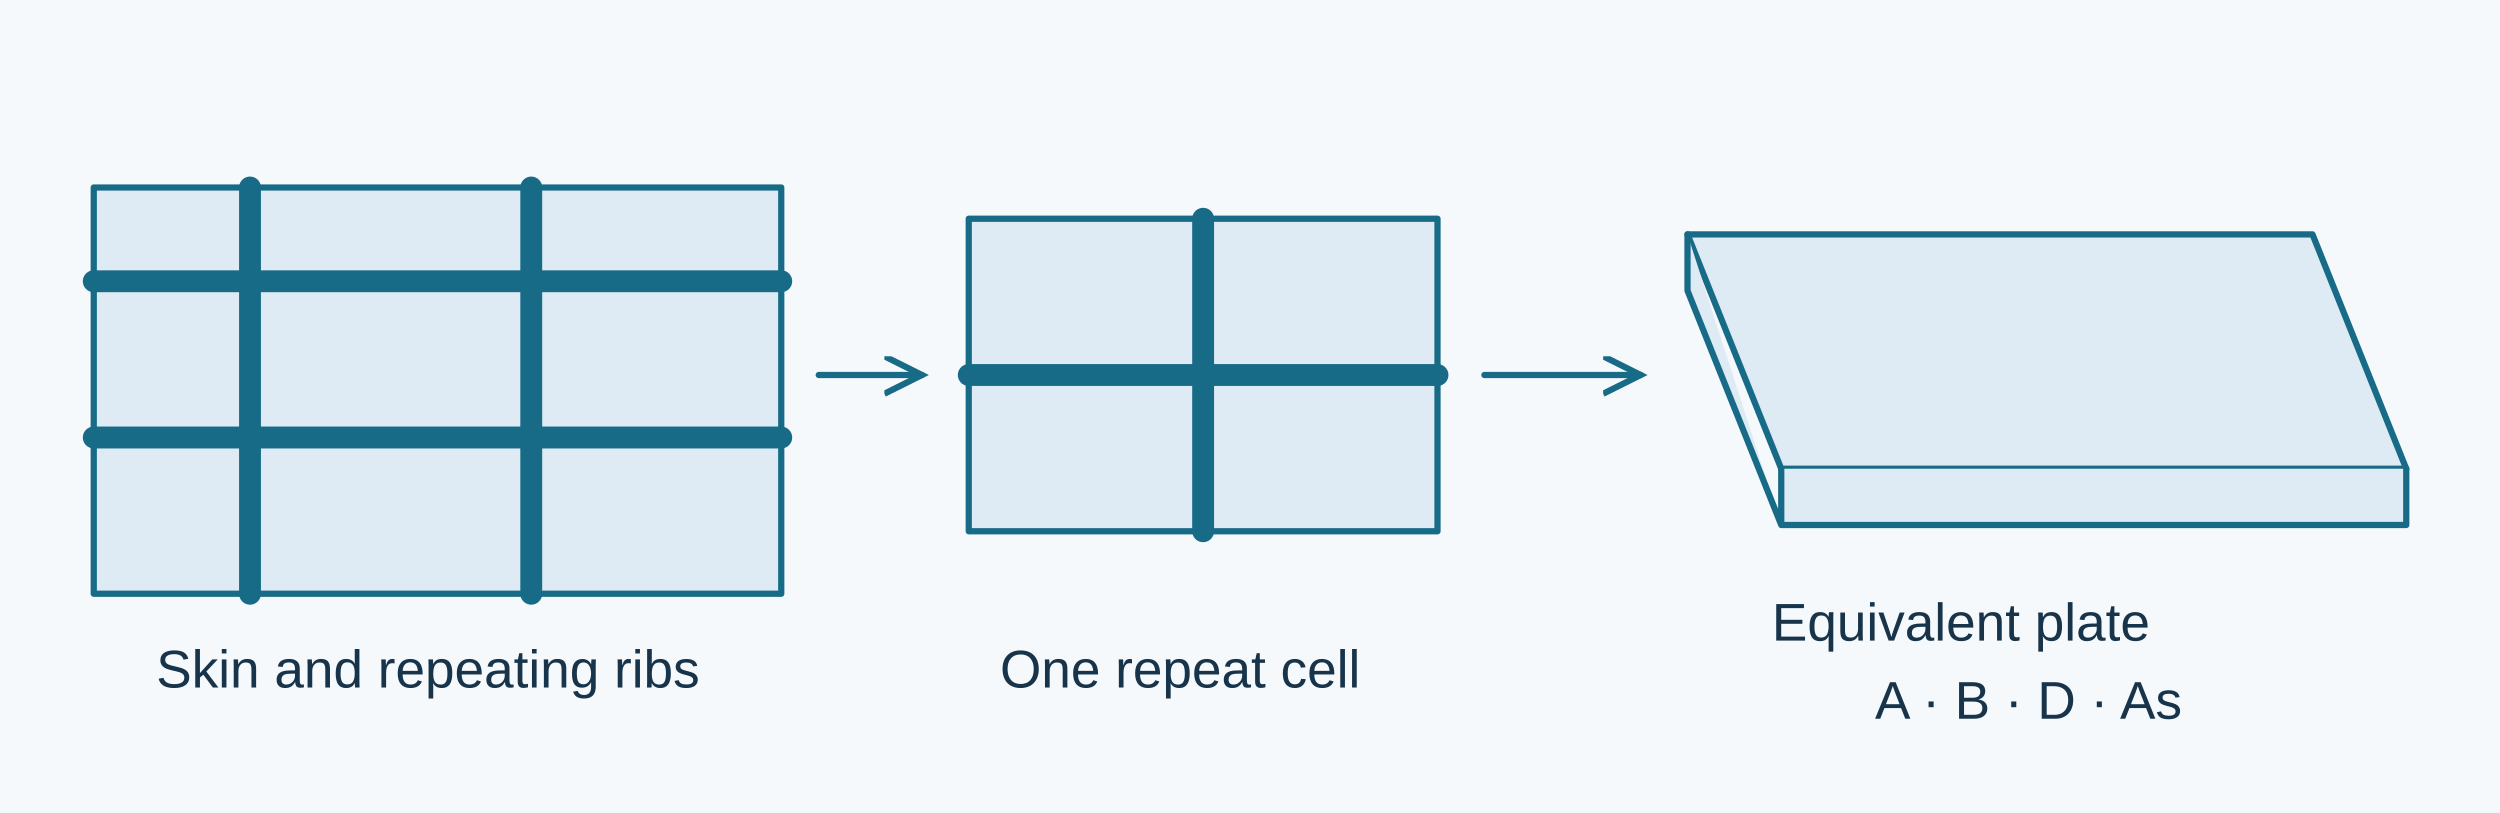
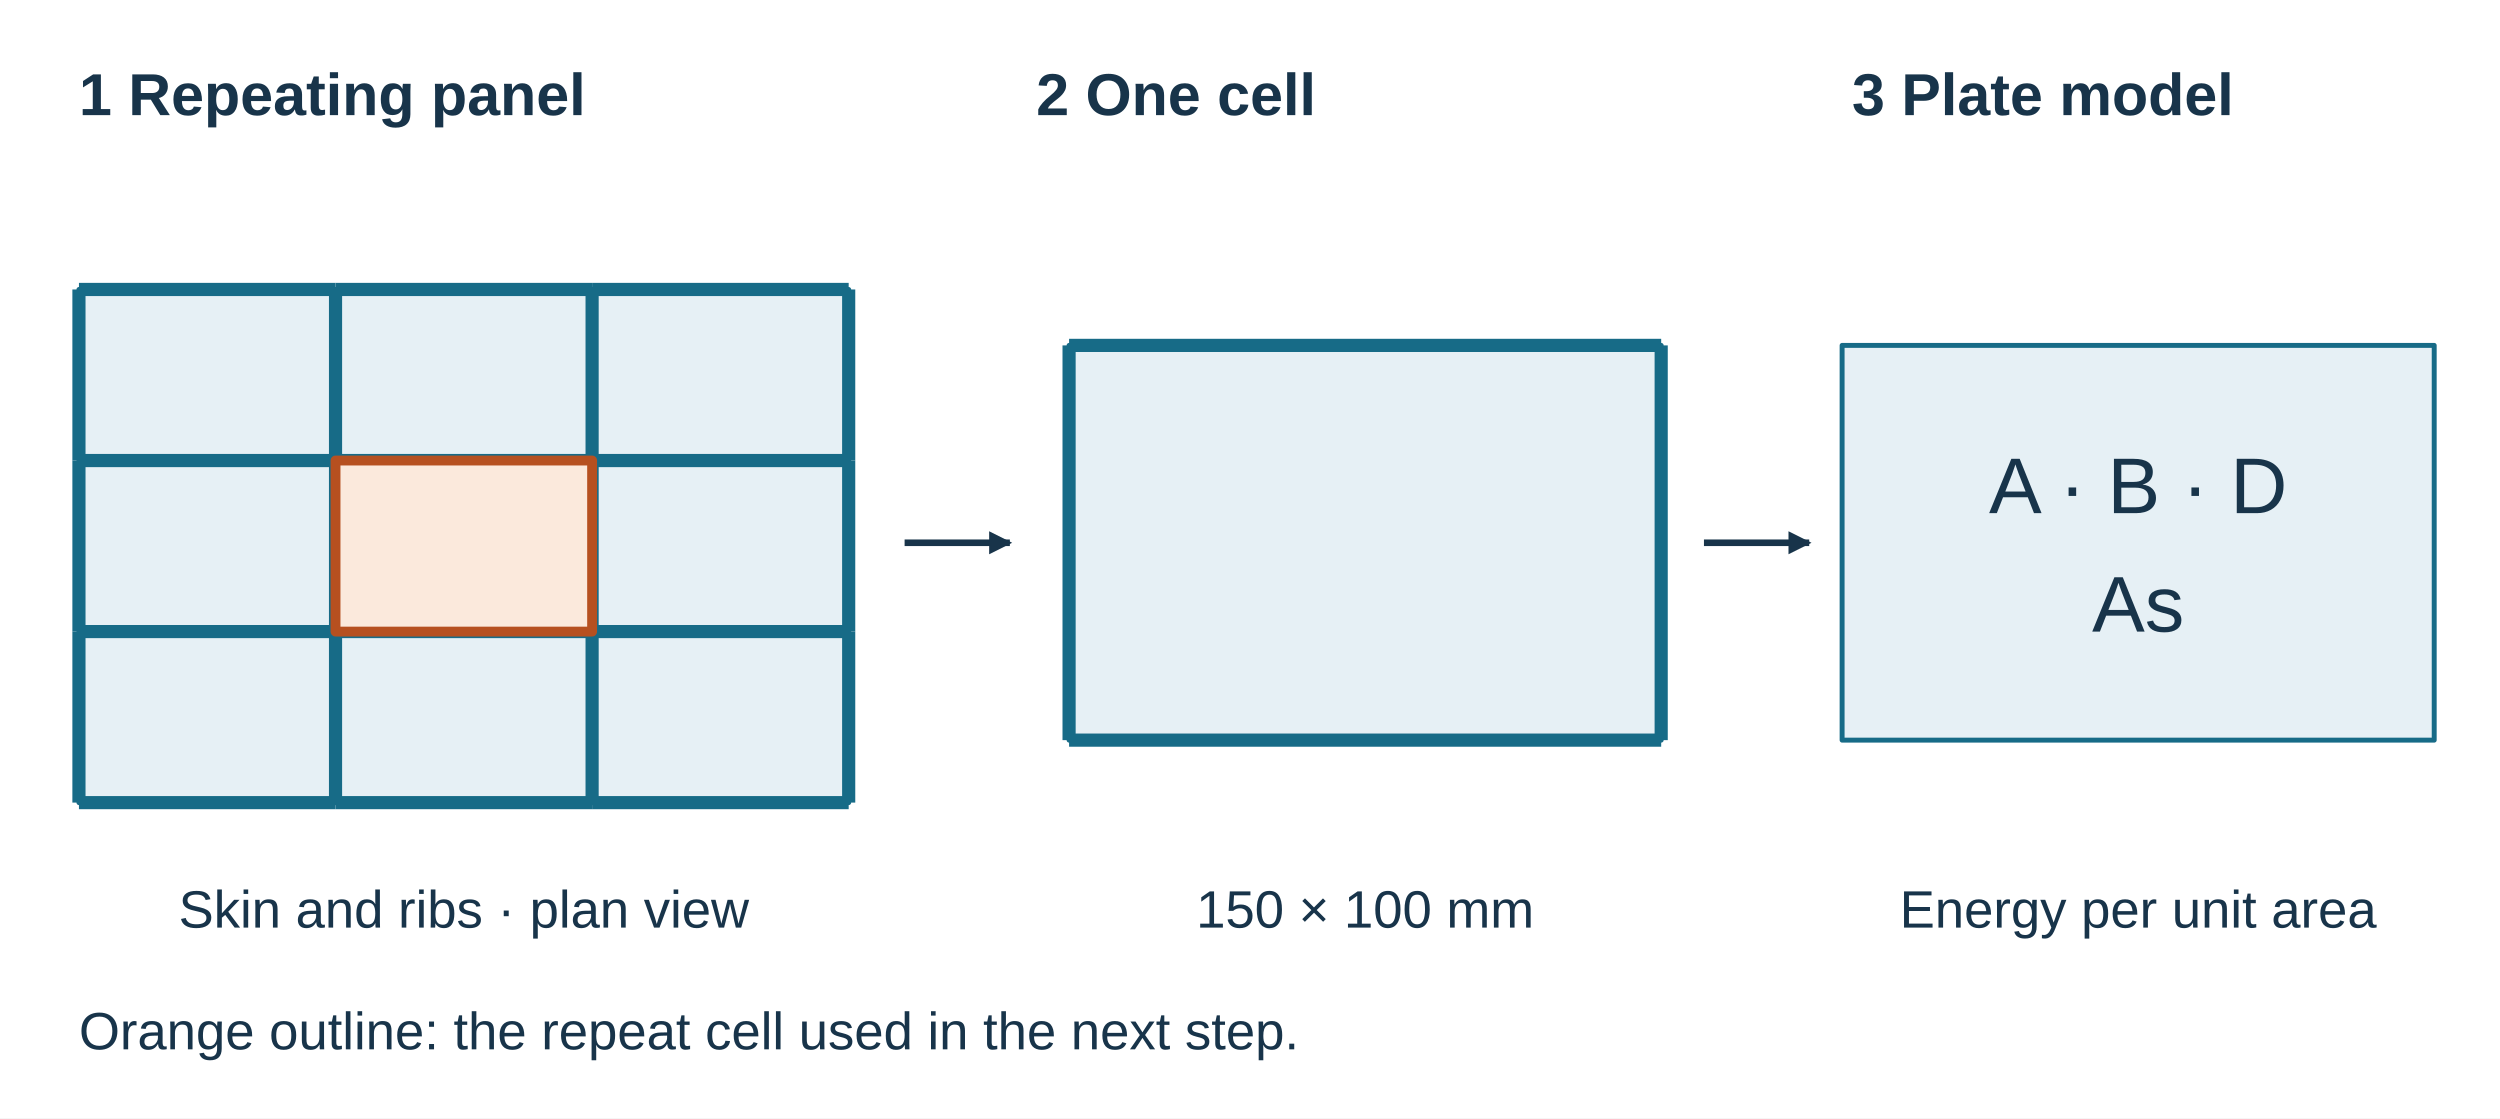
- <svg xmlns="http://www.w3.org/2000/svg" viewBox="0 0 800 260" role="img" aria-labelledby="title">
+ <svg xmlns="http://www.w3.org/2000/svg" viewBox="0 0 760 340" role="img" aria-labelledby="title desc">
  <defs>
-     <marker id="arrow" markerWidth="8" markerHeight="8" refX="6" refY="3" orient="auto">
-       <path d="M0,0 L6,3 L0,6" fill="none" stroke="#176b87" />
+     <marker id="arrow" viewBox="0 0 10 10" refX="9" refY="5" markerWidth="7" markerHeight="7" markerUnits="userSpaceOnUse" orient="auto-start-reverse">
+       <path d="M0 0L10 5L0 10Z" fill="#18344a" />
    </marker>
  </defs>
-   <rect width="800" height="260" fill="#f6f9fc" />
-   <g font-family="Arial,sans-serif" font-size="17" fill="#18344a" stroke-linecap="round" stroke-linejoin="round">
-     <g fill="#dfebf4" stroke="#176b87" stroke-width="2">
-       <rect x="30" y="60" width="220" height="130" />
-       <path d="M30 90H250 M30 140H250 M80 60V190 M170 60V190" stroke-width="7" />
-       <rect x="310" y="70" width="150" height="100" />
-       <path d="M310 120H460 M385 70V170" stroke-width="7" />
-       <path d="M540 75 L740 75 L770 150 L570 150Z" />
-       <path d="M570 150V168 L770 168V150 M540 75V93L570 168" />
-     </g>
-     <g stroke="#176b87" stroke-width="2" marker-end="url(#arrow)">
-       <path d="M262 120H295" />
-       <path d="M475 120H525" />
-     </g>
-     <text x="50" y="220">Skin and repeating ribs</text>
-     <text x="320" y="220">One repeat cell</text>
-     <text x="567" y="205">Equivalent plate</text>
-     <text x="600" y="230">A · B · D · As</text>
+   <rect width="760" height="340" fill="white" />
+   <g font-family="Arial, Helvetica, sans-serif" font-size="18" fill="#18344a" stroke-linejoin="round">
+     <text x="24.000" y="35.000" font-size="18" fill="#18344a" text-anchor="start" font-weight="600">1  Repeating panel</text>
+     <text x="315.000" y="35.000" font-size="18" fill="#18344a" text-anchor="start" font-weight="600">2  One cell</text>
+     <text x="563.000" y="35.000" font-size="18" fill="#18344a" text-anchor="start" font-weight="600">3  Plate model</text>
+     <polygon points="24.000,244.000 258.000,244.000 258.000,88.000 24.000,88.000" fill="#e6f0f5" stroke="#176b87" stroke-width="1.5" />
+     <polyline points="24.000,244.000 102.000,244.000" fill="none" stroke="#176b87" stroke-width="4" />
+     <polyline points="24.000,192.000 102.000,192.000" fill="none" stroke="#176b87" stroke-width="4" />
+     <polyline points="24.000,244.000 24.000,192.000" fill="none" stroke="#176b87" stroke-width="4" />
+     <polyline points="102.000,244.000 102.000,192.000" fill="none" stroke="#176b87" stroke-width="4" />
+     <polyline points="24.000,140.000 102.000,140.000" fill="none" stroke="#176b87" stroke-width="4" />
+     <polyline points="24.000,192.000 24.000,140.000" fill="none" stroke="#176b87" stroke-width="4" />
+     <polyline points="102.000,192.000 102.000,140.000" fill="none" stroke="#176b87" stroke-width="4" />
+     <polyline points="24.000,88.000 102.000,88.000" fill="none" stroke="#176b87" stroke-width="4" />
+     <polyline points="24.000,140.000 24.000,88.000" fill="none" stroke="#176b87" stroke-width="4" />
+     <polyline points="102.000,140.000 102.000,88.000" fill="none" stroke="#176b87" stroke-width="4" />
+     <polyline points="102.000,244.000 180.000,244.000" fill="none" stroke="#176b87" stroke-width="4" />
+     <polyline points="102.000,192.000 180.000,192.000" fill="none" stroke="#176b87" stroke-width="4" />
+     <polyline points="180.000,244.000 180.000,192.000" fill="none" stroke="#176b87" stroke-width="4" />
+     <polyline points="102.000,140.000 180.000,140.000" fill="none" stroke="#176b87" stroke-width="4" />
+     <polyline points="180.000,192.000 180.000,140.000" fill="none" stroke="#176b87" stroke-width="4" />
+     <polyline points="102.000,88.000 180.000,88.000" fill="none" stroke="#176b87" stroke-width="4" />
+     <polyline points="180.000,140.000 180.000,88.000" fill="none" stroke="#176b87" stroke-width="4" />
+     <polyline points="180.000,244.000 258.000,244.000" fill="none" stroke="#176b87" stroke-width="4" />
+     <polyline points="180.000,192.000 258.000,192.000" fill="none" stroke="#176b87" stroke-width="4" />
+     <polyline points="258.000,244.000 258.000,192.000" fill="none" stroke="#176b87" stroke-width="4" />
+     <polyline points="180.000,140.000 258.000,140.000" fill="none" stroke="#176b87" stroke-width="4" />
+     <polyline points="258.000,192.000 258.000,140.000" fill="none" stroke="#176b87" stroke-width="4" />
+     <polyline points="180.000,88.000 258.000,88.000" fill="none" stroke="#176b87" stroke-width="4" />
+     <polyline points="258.000,140.000 258.000,88.000" fill="none" stroke="#176b87" stroke-width="4" />
+     <polygon points="102.000,192.000 180.000,192.000 180.000,140.000 102.000,140.000" fill="#fbe9dc" stroke="#b65020" stroke-width="3" />
+     <polygon points="325.000,225.000 505.000,225.000 505.000,105.000 325.000,105.000" fill="#e6f0f5" stroke="#176b87" stroke-width="1.5" />
+     <polyline points="325.000,225.000 505.000,225.000" fill="none" stroke="#176b87" stroke-width="4" />
+     <polyline points="325.000,105.000 505.000,105.000" fill="none" stroke="#176b87" stroke-width="4" />
+     <polyline points="325.000,225.000 325.000,105.000" fill="none" stroke="#176b87" stroke-width="4" />
+     <polyline points="505.000,225.000 505.000,105.000" fill="none" stroke="#176b87" stroke-width="4" />
+     <polyline points="275.000,165.000 307.000,165.000" fill="none" stroke="#18344a" stroke-width="2" marker-end="url(#arrow)" />
+     <polyline points="518.000,165.000 550.000,165.000" fill="none" stroke="#18344a" stroke-width="2" marker-end="url(#arrow)" />
+     <polygon points="560.000,105.000 740.000,105.000 740.000,225.000 560.000,225.000" fill="#e6f0f5" stroke="#176b87" stroke-width="1.5" />
+     <text x="650.000" y="156.000" font-size="24" fill="#18344a" text-anchor="middle" font-weight="400">A · B · D</text>
+     <text x="650.000" y="192.000" font-size="24" fill="#18344a" text-anchor="middle" font-weight="400">As</text>
+     <text x="141.000" y="282.000" font-size="16" fill="#18344a" text-anchor="middle" font-weight="400">Skin and ribs · plan view</text>
+     <text x="415.000" y="282.000" font-size="16" fill="#18344a" text-anchor="middle" font-weight="400">150 × 100 mm</text>
+     <text x="650.000" y="282.000" font-size="16" fill="#18344a" text-anchor="middle" font-weight="400">Energy per unit area</text>
+     <text x="24.000" y="319.000" font-size="16" fill="#18344a" text-anchor="start" font-weight="400">Orange outline: the repeat cell used in the next step.</text>
  </g>
</svg>
